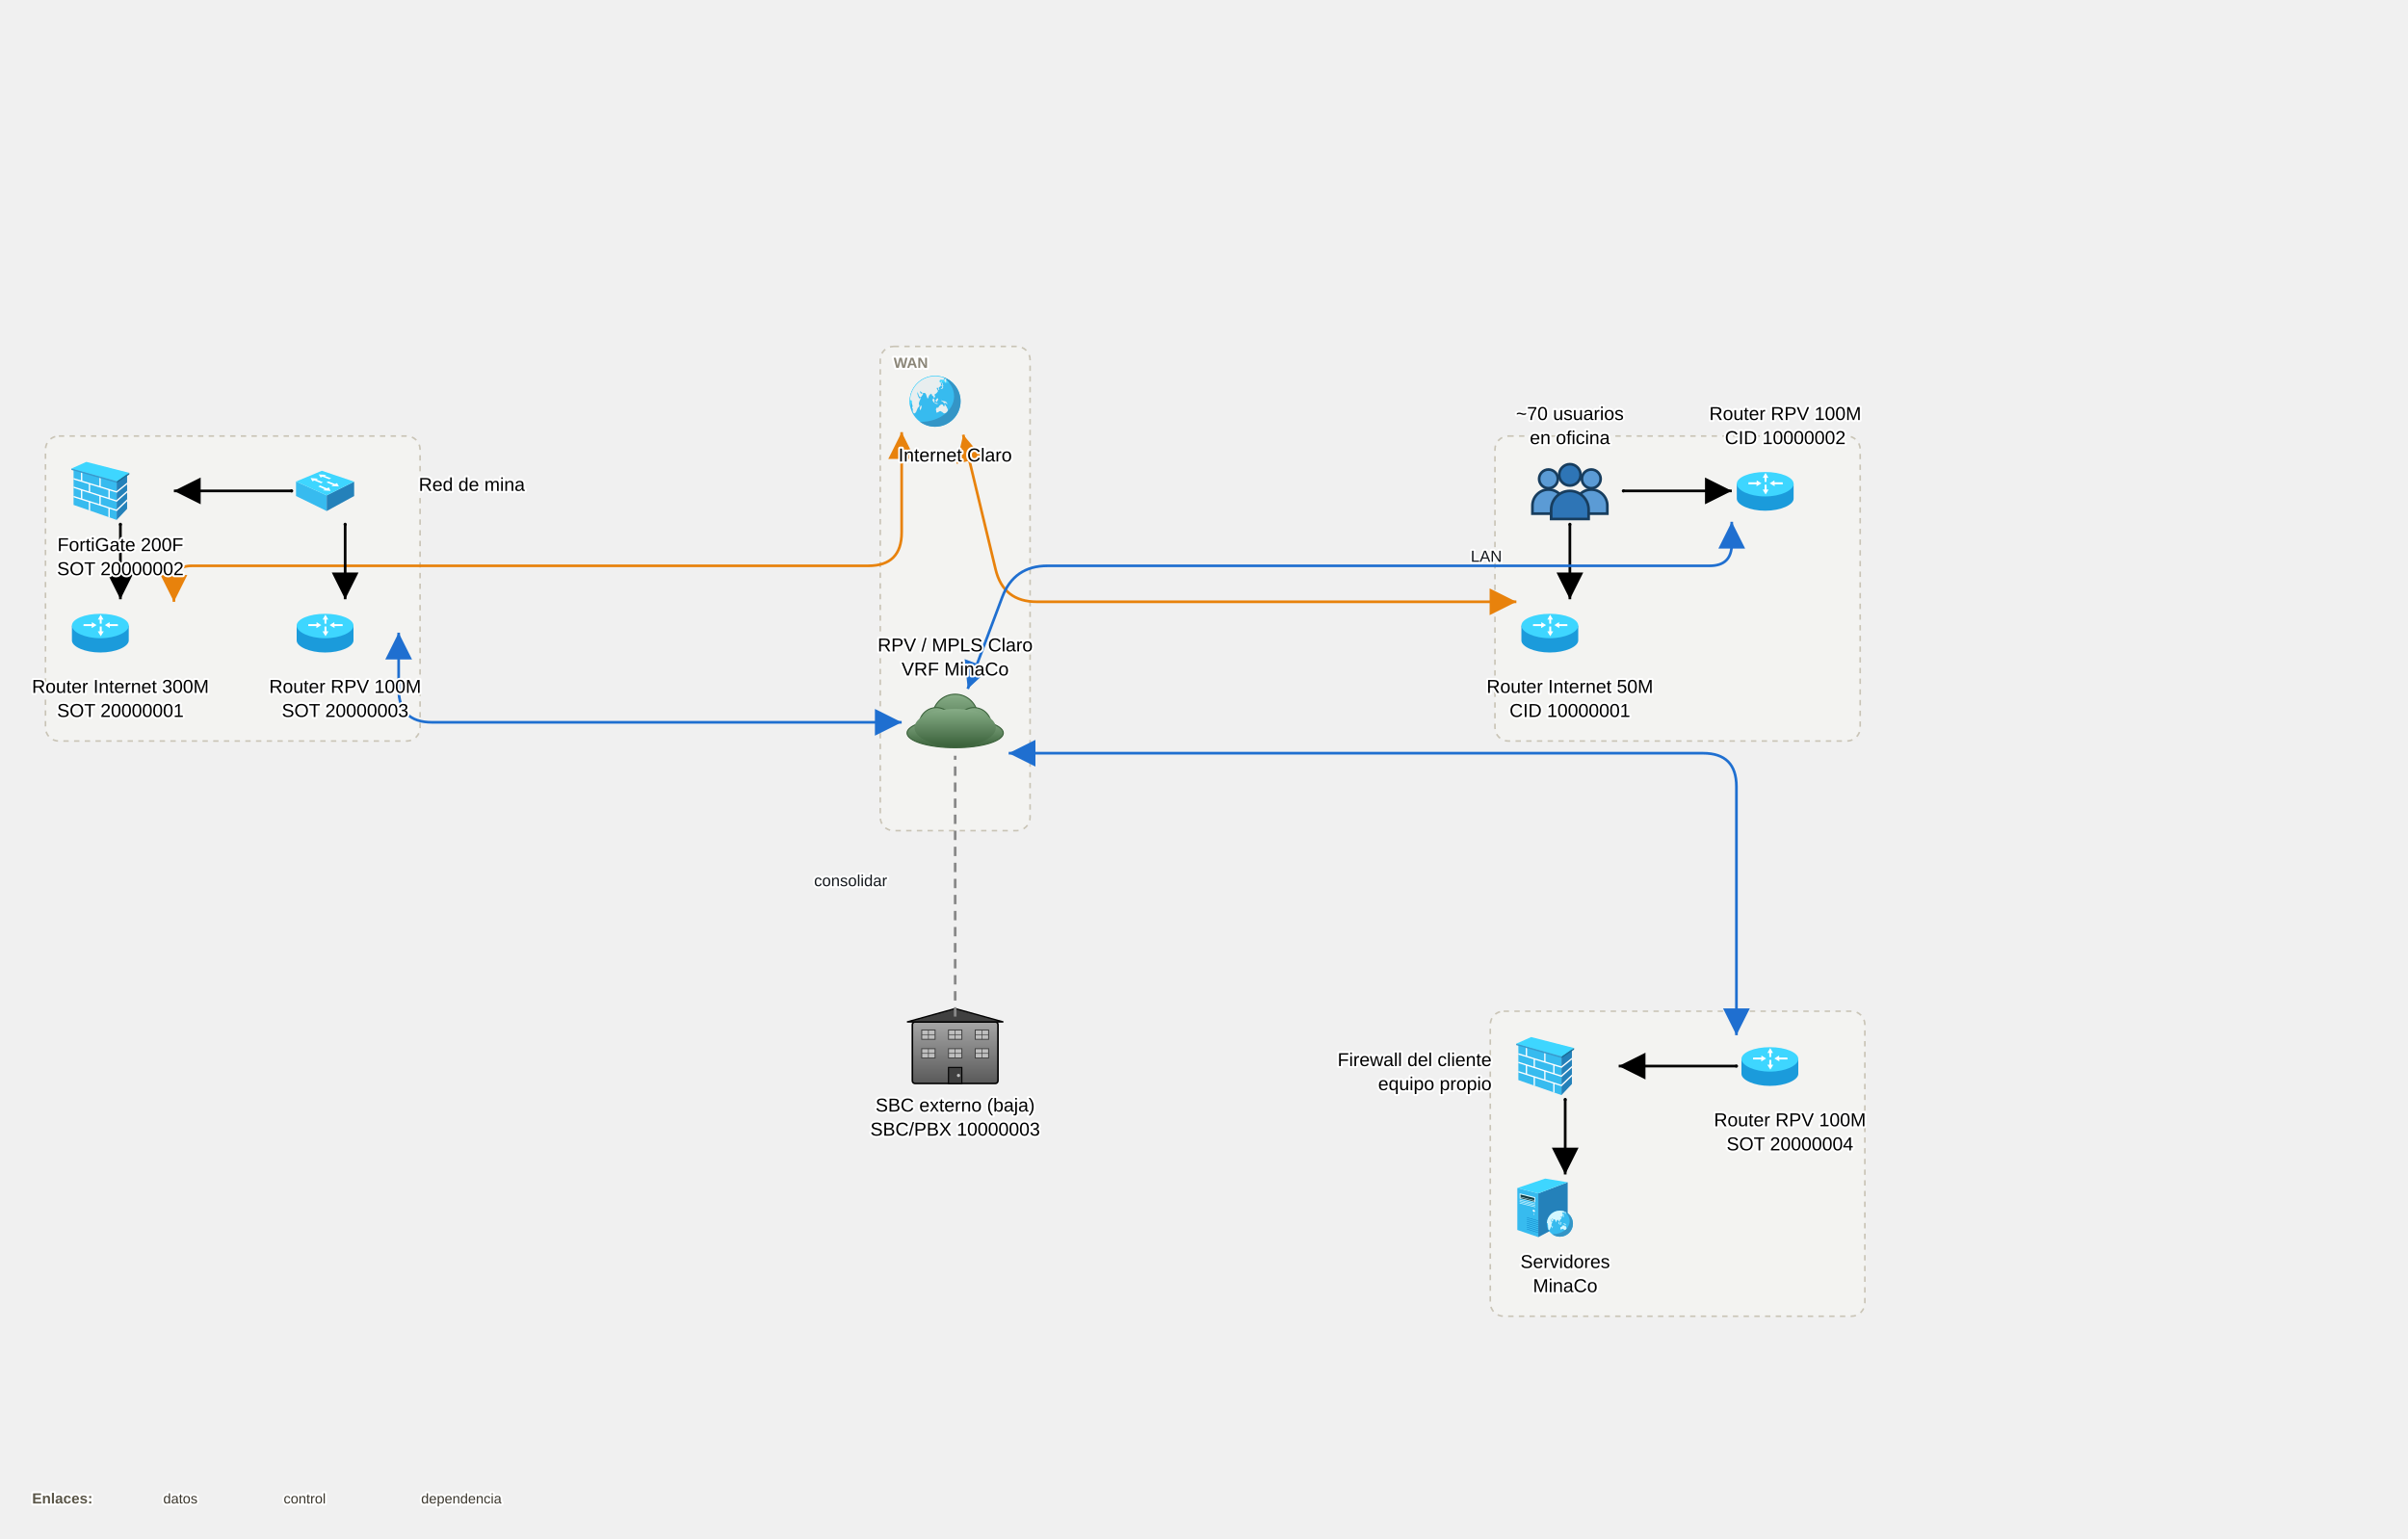
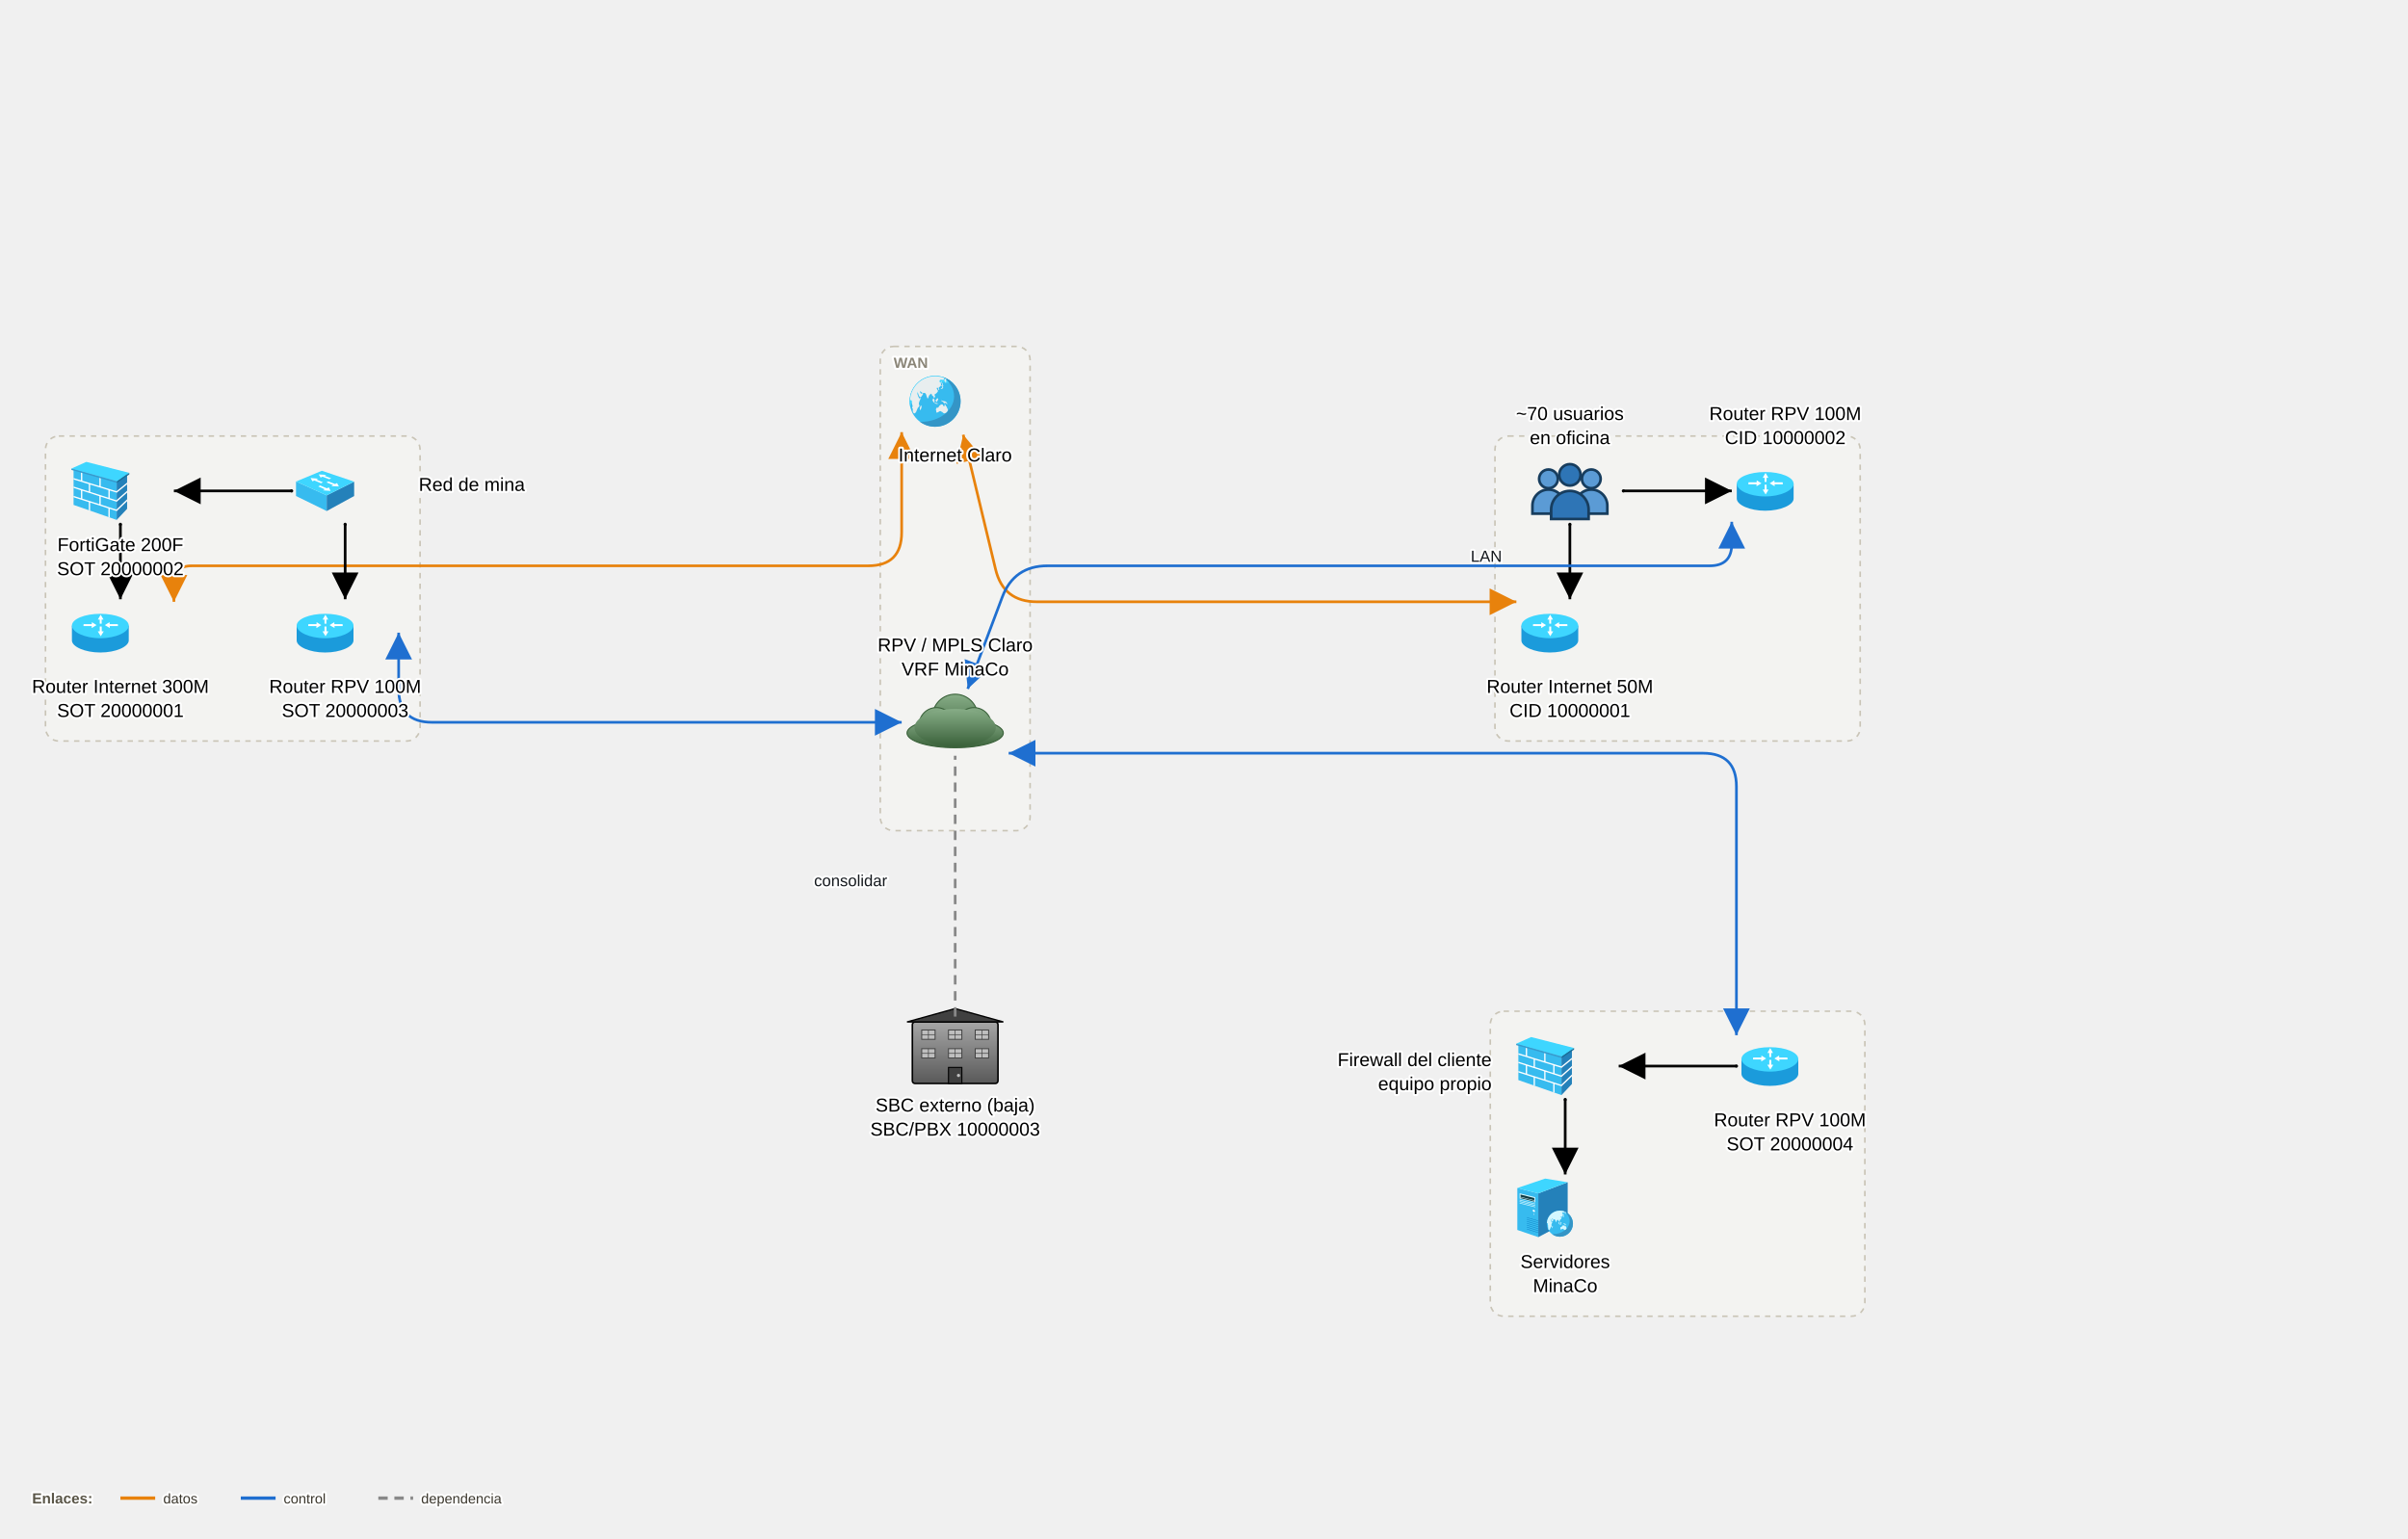
<svg xmlns="http://www.w3.org/2000/svg" baseProfile="full" height="1150" version="1.1" viewBox="0,0,1800,1150" width="1800">
  <defs>
    <filter height="140%" id="text-glow" width="140%" x="-20%" y="-20%">
      <feMerge>
        <feMergeNode in="SourceGraphic" />
      </feMerge>
    </filter>
    <marker id="arrow-end" markerHeight="10" markerWidth="10" orient="auto" refX="10" refY="5">
      <path d="M 0 0 L 10 5 L 0 10 z" fill="black" />
    </marker>
    <marker id="arrow-start" markerHeight="10" markerWidth="10" orient="auto" refX="0" refY="5">
      <path d="M 10 0 L 0 5 L 10 10 z" fill="black" />
    </marker>
    <marker id="circle-start" markerHeight="2.4" markerUnits="userSpaceOnUse" markerWidth="2.4" orient="auto" refX="1.2" refY="1.2">
      <circle cx="1.2" cy="1.2" fill="black" r="1.2" />
    </marker>
    <marker id="circle-end" markerHeight="2.4" markerUnits="userSpaceOnUse" markerWidth="2.4" orient="auto" refX="1.2" refY="1.2">
      <circle cx="1.2" cy="1.2" fill="black" r="1.2" />
    </marker>
    <marker id="arrow-end-c2" markerHeight="10" markerWidth="10" orient="auto" refX="10" refY="5">
      <path d="M 0 0 L 10 5 L 0 10 z" fill="#e8820c" />
    </marker>
    <marker id="arrow-start-c2" markerHeight="10" markerWidth="10" orient="auto" refX="0" refY="5">
      <path d="M 10 0 L 0 5 L 10 10 z" fill="#e8820c" />
    </marker>
    <marker id="circle-start-c2" markerHeight="2.4" markerUnits="userSpaceOnUse" markerWidth="2.4" orient="auto" refX="1.2" refY="1.2">
      <circle cx="1.2" cy="1.2" fill="#e8820c" r="1.2" />
    </marker>
    <marker id="circle-end-c2" markerHeight="2.4" markerUnits="userSpaceOnUse" markerWidth="2.4" orient="auto" refX="1.2" refY="1.2">
      <circle cx="1.2" cy="1.2" fill="#e8820c" r="1.2" />
    </marker>
    <marker id="arrow-end-c3" markerHeight="10" markerWidth="10" orient="auto" refX="10" refY="5">
      <path d="M 0 0 L 10 5 L 0 10 z" fill="#1f6fd0" />
    </marker>
    <marker id="arrow-start-c3" markerHeight="10" markerWidth="10" orient="auto" refX="0" refY="5">
      <path d="M 10 0 L 0 5 L 10 10 z" fill="#1f6fd0" />
    </marker>
    <marker id="circle-start-c3" markerHeight="2.4" markerUnits="userSpaceOnUse" markerWidth="2.4" orient="auto" refX="1.2" refY="1.2">
      <circle cx="1.2" cy="1.2" fill="#1f6fd0" r="1.2" />
    </marker>
    <marker id="circle-end-c3" markerHeight="2.4" markerUnits="userSpaceOnUse" markerWidth="2.4" orient="auto" refX="1.2" refY="1.2">
      <circle cx="1.2" cy="1.2" fill="#1f6fd0" r="1.2" />
    </marker>
    <marker id="arrow-end-c4" markerHeight="10" markerWidth="10" orient="auto" refX="10" refY="5">
      <path d="M 0 0 L 10 5 L 0 10 z" fill="#1f6fd0" />
    </marker>
    <marker id="arrow-start-c4" markerHeight="10" markerWidth="10" orient="auto" refX="0" refY="5">
      <path d="M 10 0 L 0 5 L 10 10 z" fill="#1f6fd0" />
    </marker>
    <marker id="circle-start-c4" markerHeight="2.4" markerUnits="userSpaceOnUse" markerWidth="2.4" orient="auto" refX="1.2" refY="1.2">
      <circle cx="1.2" cy="1.2" fill="#1f6fd0" r="1.2" />
    </marker>
    <marker id="circle-end-c4" markerHeight="2.4" markerUnits="userSpaceOnUse" markerWidth="2.4" orient="auto" refX="1.2" refY="1.2">
      <circle cx="1.2" cy="1.2" fill="#1f6fd0" r="1.2" />
    </marker>
    <marker id="arrow-end-c5" markerHeight="10" markerWidth="10" orient="auto" refX="10" refY="5">
      <path d="M 0 0 L 10 5 L 0 10 z" fill="#e8820c" />
    </marker>
    <marker id="arrow-start-c5" markerHeight="10" markerWidth="10" orient="auto" refX="0" refY="5">
      <path d="M 10 0 L 0 5 L 10 10 z" fill="#e8820c" />
    </marker>
    <marker id="circle-start-c5" markerHeight="2.4" markerUnits="userSpaceOnUse" markerWidth="2.4" orient="auto" refX="1.2" refY="1.2">
      <circle cx="1.2" cy="1.2" fill="#e8820c" r="1.2" />
    </marker>
    <marker id="circle-end-c5" markerHeight="2.4" markerUnits="userSpaceOnUse" markerWidth="2.4" orient="auto" refX="1.2" refY="1.2">
      <circle cx="1.2" cy="1.2" fill="#e8820c" r="1.2" />
    </marker>
    <marker id="arrow-end-c9" markerHeight="10" markerWidth="10" orient="auto" refX="10" refY="5">
      <path d="M 0 0 L 10 5 L 0 10 z" fill="#1f6fd0" />
    </marker>
    <marker id="arrow-start-c9" markerHeight="10" markerWidth="10" orient="auto" refX="0" refY="5">
      <path d="M 10 0 L 0 5 L 10 10 z" fill="#1f6fd0" />
    </marker>
    <marker id="circle-start-c9" markerHeight="2.4" markerUnits="userSpaceOnUse" markerWidth="2.4" orient="auto" refX="1.2" refY="1.2">
      <circle cx="1.2" cy="1.2" fill="#1f6fd0" r="1.2" />
    </marker>
    <marker id="circle-end-c9" markerHeight="2.4" markerUnits="userSpaceOnUse" markerWidth="2.4" orient="auto" refX="1.2" refY="1.2">
      <circle cx="1.2" cy="1.2" fill="#1f6fd0" r="1.2" />
    </marker>
    <marker id="arrow-end-c12" markerHeight="10" markerWidth="10" orient="auto" refX="10" refY="5">
      <path d="M 0 0 L 10 5 L 0 10 z" fill="#888888" />
    </marker>
    <marker id="arrow-start-c12" markerHeight="10" markerWidth="10" orient="auto" refX="0" refY="5">
      <path d="M 10 0 L 0 5 L 10 10 z" fill="#888888" />
    </marker>
    <marker id="circle-start-c12" markerHeight="2.4" markerUnits="userSpaceOnUse" markerWidth="2.4" orient="auto" refX="1.2" refY="1.2">
      <circle cx="1.2" cy="1.2" fill="#888888" r="1.2" />
    </marker>
    <marker id="circle-end-c12" markerHeight="2.4" markerUnits="userSpaceOnUse" markerWidth="2.4" orient="auto" refX="1.2" refY="1.2">
      <circle cx="1.2" cy="1.2" fill="#888888" r="1.2" />
    </marker>
    <linearGradient id="gradient-rpv_mpls" x1="0%" x2="0%" y1="0%" y2="100%">
      <stop offset="0%" stop-color="#87ad87" />
      <stop offset="100%" stop-color="#3a613a" />
    </linearGradient>
    <linearGradient id="gradient-spm" x1="0%" x2="0%" y1="0%" y2="100%">
      <stop offset="0%" stop-color="#a6a6a6" />
      <stop offset="100%" stop-color="#595959" />
    </linearGradient>
  </defs>
  <rect fill="#f7f6f2" fill-opacity="0.5" height="228.0" rx="10" ry="10" stroke="#c9c4b6" stroke-dasharray="4,4" stroke-width="1.2" width="280.0" x="34.0" y="326.0" />
  <rect fill="#f7f6f2" fill-opacity="0.5" height="228.0" rx="10" ry="10" stroke="#c9c4b6" stroke-dasharray="4,4" stroke-width="1.2" width="273.0" x="1117.5" y="326.0" />
  <rect fill="#f7f6f2" fill-opacity="0.5" height="228.0" rx="10" ry="10" stroke="#c9c4b6" stroke-dasharray="4,4" stroke-width="1.2" width="280.0" x="1114.0" y="756.0" />
  <rect fill="#f7f6f2" fill-opacity="0.5" height="362.0" rx="10" ry="10" stroke="#c9c4b6" stroke-dasharray="4,4" stroke-width="1.2" width="112.0" x="658.0" y="259.0" />
  <text fill="#ffffff" font-family="Arial, sans-serif" font-size="11px" font-weight="700" x="668.0" y="275.0" class="ag-text-halo" stroke="#ffffff" stroke-width="3" stroke-linejoin="round" stroke-linecap="round">WAN</text>
  <text fill="#8a8577" font-family="Arial, sans-serif" font-size="11px" font-weight="700" x="668.0" y="275.0">WAN</text>
  <g id="usuarios" transform="translate(1133.5,342.0) scale(1.0)">
    <circle cx="24" cy="16" r="7" fill="#5B9BD5" stroke="#173d5e" stroke-width="2" />
    <path d="M12 42 v-6 a12 12 0 0 1 24 0 v6 Z" fill="#5B9BD5" stroke="#173d5e" stroke-width="2" />
    <circle cx="56" cy="16" r="7" fill="#5B9BD5" stroke="#173d5e" stroke-width="2" />
    <path d="M44 42 v-6 a12 12 0 0 1 24 0 v6 Z" fill="#5B9BD5" stroke="#173d5e" stroke-width="2" />
    <circle cx="40" cy="13" r="8" fill="#2E75B6" stroke="#173d5e" stroke-width="2" />
    <path d="M26 46 v-7 a14 14 0 0 1 28 0 v7 Z" fill="#2E75B6" stroke="#173d5e" stroke-width="2" />
  </g>
  <g id="rtr_inet" transform="translate(1133.5,448.0) scale(0.04882812)">
    <path d="M77 403.4v228.5c1.5 93.7 195.7 183.5 435 183.5s433.4-89.8 435-183.5V403.4H77z" fill="#1B9BDB" />
    <path d="M947 402.7c0 99.4-194.8 194-435 194s-435-94.6-435-194 194.8-180 435-180 435 80.5 435 180z" fill="#3ED6FF" />
    <path d="M474.1 311.4H503l0.1 63.2h29.5l-0.7-63.2h28.9l-43.7-75.1zM533 417.2h-29.9l0.1 73.9h-30.6l46.2 75.2 45.5-75.2h-30.6zM654.5 380.9l-1.4-30-72.1 45 76.4 45.1-1.4-30h126.2l-2.6-30.1zM381.1 380.9h-125l-2.3 30.1H380l-1.1 30 75.9-45.1-72.5-45z" fill="#FFFFFF" />
  </g>
  <g id="rtr_rpv" transform="translate(1294.5,342.0) scale(0.04882812)">
    <path d="M77 403.4v228.5c1.5 93.7 195.7 183.5 435 183.5s433.4-89.8 435-183.5V403.4H77z" fill="#1B9BDB" />
    <path d="M947 402.7c0 99.4-194.8 194-435 194s-435-94.6-435-194 194.8-180 435-180 435 80.5 435 180z" fill="#3ED6FF" />
    <path d="M474.1 311.4H503l0.1 63.2h29.5l-0.7-63.2h28.9l-43.7-75.1zM533 417.2h-29.9l0.1 73.9h-30.6l46.2 75.2 45.5-75.2h-30.6zM654.5 380.9l-1.4-30-72.1 45 76.4 45.1-1.4-30h126.2l-2.6-30.1zM381.1 380.9h-125l-2.3 30.1H380l-1.1 30 75.9-45.1-72.5-45z" fill="#FFFFFF" />
  </g>
  <g id="internet" transform="translate(674.0,275.0) scale(0.04882812)">
    <path d="M512 512m-390 0a390 390 0 1 0 780 0 390 390 0 1 0-780 0Z" fill="#37BBEF" />
    <path d="M645.3 225.6c53.2 0 104.5 7.6 153.1 21.8C727.2 170.3 625.2 122 512 122c-215.4 0-390 174.6-390 390 0 27 2.7 53.3 8 78.8 74.6-212.7 277.1-365.2 515.3-365.2z" fill="#3ED6FF" />
    <path d="M632.4 141c104.4 71.7 170.2 176.7 170.2 293.6 0 216.2-225.1 391.5-502.8 391.5-6.5 0-13.1-0.1-19.5-0.3C345.1 873.7 425.2 902 512 902c215.4 0 390-174.6 390-390 0-173.4-113.1-320.3-269.6-371z" fill="#3495C6" />
    <path d="M638.5 523.6s-14.4-8.6-23.9-11.5c-9.6-2.9-4.8-17.2-4.8-17.2s5.7 8.6 22 11.5 43.1 6.7 50.7 16.3c7.7 9.6 8.6 15.3 12.4 19.1 3.8 3.8 6.7 13.4 6.7 13.4s-15.8-2.5-19.1-9.6c-3.3-7.1-6.7-18.2-9.6-15.3-2.9 2.9-1 13.4-11.5 13.4s-13.4-9.6-21-11.5-1.9-8.6-1.9-8.6z m-43-199l26.8-4.8 13.4-14.4-3.8-13.4 5.7-21-7.7-11.5s0-22-8.6-25.8-5.7-27.7-5.7-27.7l1-4.8-9.6 8.6 5.7 24.9 8.6 24.9 1 43.1-20.1 12.3-15.3 20.1 8.6-10.5z m20.1-48.8l-5.7-7.7-6.7 1-1.9 12.4 6.7 1 7.6-6.7z m75.5 330s-1-17.2-8.6-17.2-10.5-19.1-10.5-19.1l-15.3-16.3s0 23.9 1 27.7c1 3.8-10.5 9.6-13.4 7.7-2.9-1.9-13.4-18.2-13.4-18.2s4.3-9.1-1.9-8.6c-0.6 0-1 0.1-1.2 0.2-1.5-0.2-4.1-0.6-8.3-1.1l-19.8-2.4-2.2 8.1s-11.5 9.6-18.2 12.4c-6.7 2.9-14.4 30.6-23 30.6s-21 1-21 1-15.3 25.8-10.5 35.4c4.8 9.6 6.7 19.1 5.7 30.6s1 9.6 17.2 6.7c16.3-2.9 29.7-24.9 47.8-21 18.2 3.8 23.9 22 23.9 22l15.3-13.4s-1.9 9.6-4.8 10.5 2.9 1.9 6.7 8.6c3.8 6.7 24.8 16.2 51.7-9.6 26.9-25.7 17.2-47.8 17.2-47.8l-14.4-26.8z m-420-22.9c1.9-18.2-8.6-13.4-7.7-39.2 1-25.8 36.4-86.1 33.5-86.1-2.9 0-19.1 12.4-24.9 11.5-5.7-1-30.6-57.4-30.6-66 0-8.6-6.7-41.1-6.7-41.1s7.7 22 13.4 23 7.7 24.9 12.4 36.4 20.1 30.6 29.7 29.7c9.6-1 39.2-54.5 39.2-54.5l-16.3-9.6-17.1 10.3s-4.8-11.5-10.5-18.2c-5.7-6.7-4.8-23-1-23s8.1 11.1 27.7 23.9c19.6 12.8 37.3 0 41.1 2.9 3.8 2.9 19.1 15.3 20.1 23 1 7.7 20.1 60.3 23 64.1 2.9 3.8 14.4-13.4 19.1-35.4 4.8-22 27.7-32.5 35.4-38.3 7.7-5.7 6.7 6.7 11.5 18.2s17.2 18.2 23 23c5.7 4.8 1 20.1 10.5 20.1 9.6 0 17.2-16.3 17.2-16.3l-6.7-18.2c-6.7-18.2 2.9-20.1 11.5-23.9 8.6-3.8 23.9-18.2 34.4-34.4 10.5-16.3-8.6-31.6-14.4-45.9-5.7-14.4 6.7-13.4 13.4-14.4s13.4 37.3 13.4 37.3l12.4-6.7s-2.9-12.4-8.6-23.9 7.7-11.5 23.9-28.7c16.3-17.2 7-25.4 7.7-46.9S580 216.5 580 216.5s-4.8 7.7 1-19.1c5.7-26.8 45-11.5 54.5-12.4 7.5-0.8 16.9-19.3 20.5-27.2-44.7-18.3-93.7-28.4-145-28.4-204.4 0-371.4 160.2-382.1 362 4.7 2.5 10.8 5.2 17.7 6.5 15.3 2.9 8.6 26.8 9.6 39.2 1 12.4 3.8 25.8 9.6 38.3 5.7 12.4-1.9 20.1-4.8 28.7-2.9 8.6 3.8 22 9.6 22s-10.5 29.7 7.7 60.3 45-2.9 57.4-46.9c12.5-44.2 33.5-38.4 35.4-56.6zM518 499.6l7.7 15.3 16.3 7.7s5.7-23 15.3-34.4c9.6-11.5-5.7-22-12.4-23.9L518 499.6z m159.2-262.2c0.6 1.9 1.5 2.9 1.5 2.9s-0.6-1.1-1.5-2.9zM562.3 547.1c-5-1.5-13.1-3.8-25.2-7.2-30.6-8.6-23-5.7-33.5-12.4s-1-9.6 1-18.2c1.9-8.6-9.6-36.4-9.6-36.4l-11.5-9.6-2.9 17.2-12.4 3.8 15.3 36.4s25.8 22 42.1 29.7c9.7 4.5 25.5 0.6 36.7-3.3zM285.5 649.9s15.3-27.7 18.2-41.1c2.9-13.4-1.9-34.4-1.9-34.4s-20.1 15.3-16.3 17.2c3.8 1.9-5.7 10.5-7.7 25.8-1.9 15.2 7.7 32.5 7.7 32.5zM670.6 164c-8.4 10.3-19.7 25.1-19.7 30.5 0 8.6 13.4 8.6 14.4 15.3 0.7 5.2 8.6 21.1 11.9 27.7-0.8-2.5-1.2-6.5 1.5-11.4 4.8-8.6 5.7-28.7 1-37.3-2.3-4.1 0.6-11.5 4.2-18.3-4.4-2.3-8.8-4.5-13.3-6.5z m-99.5 379.7c2.7-1.1 4.3-1.9 4.3-1.9s-2.2 0.8-4.3 1.9z m-3.4 4.7c-2.8-1.1 0.3-3.2 3.4-4.8-2.3 1-5.3 2.2-8.8 3.4 7.7 2.4 8.3 2.6 5.4 1.4z" fill="#E8EEEF" />
  </g>
  <g id="rpv_mpls">
    <ellipse cx="714.0" cy="548.0" fill="url(#gradient-rpv_mpls)" rx="36.0" ry="11.0" stroke="#3a613a" stroke-width="0.8" />
    <circle cx="714.0" cy="536.0" fill="url(#gradient-rpv_mpls)" r="17.0" stroke="#3a613a" stroke-width="0.8" />
    <circle cx="700.0" cy="542.0" fill="url(#gradient-rpv_mpls)" r="13.0" stroke="#3a613a" stroke-width="0.8" />
    <circle cx="728.0" cy="542.0" fill="url(#gradient-rpv_mpls)" r="13.0" stroke="#3a613a" stroke-width="0.8" />
    <ellipse cx="714.0" cy="544.0" fill="url(#gradient-rpv_mpls)" rx="30.4" ry="14" stroke="none" />
  </g>
  <g id="camp_rtr_inet" transform="translate(50.0,448.0) scale(0.04882812)">
    <path d="M77 403.4v228.5c1.5 93.7 195.7 183.5 435 183.5s433.4-89.8 435-183.5V403.4H77z" fill="#1B9BDB" />
    <path d="M947 402.7c0 99.4-194.8 194-435 194s-435-94.6-435-194 194.8-180 435-180 435 80.5 435 180z" fill="#3ED6FF" />
    <path d="M474.1 311.4H503l0.1 63.2h29.5l-0.7-63.2h28.9l-43.7-75.1zM533 417.2h-29.9l0.1 73.9h-30.6l46.2 75.2 45.5-75.2h-30.6zM654.5 380.9l-1.4-30-72.1 45 76.4 45.1-1.4-30h126.2l-2.6-30.1zM381.1 380.9h-125l-2.3 30.1H380l-1.1 30 75.9-45.1-72.5-45z" fill="#FFFFFF" />
  </g>
  <g id="camp_fg" transform="translate(50.0,342.0) scale(0.04882812)">
    <path d="M762.1 956.3l-660-230v-552l660 192z" fill="#37BBEF" />
    <path d="M762.1 956.3l160-170v-550l-160 130z" fill="#2481BA" />
    <path d="M102.1 174.3l660 192 160-130L297.7 79.7z" fill="#3ED6FF" />
    <path d="M922.1 410.9v-25.7l-160 129.7v2.7l-244.3-74.8V309.1h-20v127.6l-262-80.2V222.2h-20v128.1l-113.7-34.8v20.9L335.8 408v112l-233.7-74.9v21l113.7 36.4v121.9L102.1 588v21l233.7 74.9v123.9l20 7V690.3l280 89.7v132.3l20 7V786.4l106.3 34.1v2.3l160-153.8v-28.6l-160 153.8v5.3l-244.3-78.3V599.3l244.3 78.3v1.4l160-141.8v-27.1l-160 141.8v4.8l-106.3-34.1V505.9l106.3 32.5v2.1l160-129.6zM497.8 714.8l-262-84V509l262 84v121.8z m138-98.6l-280-89.7V414.1l280 85.7v116.4z" fill="#FFFFFF" />
    <path d="M70.1 169.3l695.6 195.6 189.6-129.2-657.6-168z" fill="#3ED6FF" />
    <path d="M68.7 190.7v-21.4l697 195.6v24.8z" fill="#369BCE" />
    <path d="M955.3 235.7v23.8L765.7 389.7v-24.8z" fill="#1A6D96" />
  </g>
  <g id="camp_rtr_rpv" transform="translate(218.0,448.0) scale(0.04882812)">
    <path d="M77 403.4v228.5c1.5 93.7 195.7 183.5 435 183.5s433.4-89.8 435-183.5V403.4H77z" fill="#1B9BDB" />
    <path d="M947 402.7c0 99.4-194.8 194-435 194s-435-94.6-435-194 194.8-180 435-180 435 80.5 435 180z" fill="#3ED6FF" />
    <path d="M474.1 311.4H503l0.1 63.2h29.5l-0.7-63.2h28.9l-43.7-75.1zM533 417.2h-29.9l0.1 73.9h-30.6l46.2 75.2 45.5-75.2h-30.6zM654.5 380.9l-1.4-30-72.1 45 76.4 45.1-1.4-30h126.2l-2.6-30.1zM381.1 380.9h-125l-2.3 30.1H380l-1.1 30 75.9-45.1-72.5-45z" fill="#FFFFFF" />
  </g>
  <g id="camp_red" transform="translate(218.0,342.0) scale(0.04882812)">
    <path d="M537 820.3l-470-230v-222l470 212z" fill="#37BBEF" />
    <path d="M537 820.3l420-230v-220l-420 210z" fill="#2481BA" />
    <path d="M67 368.3l470 212 420-210-494.4-166.6z" fill="#3ED6FF" />
    <path d="M532 266.7l-117.1-7.1 28.7 48 29.5-13.6 102.7 39.2 29.6-14.4-102.9-38.4zM406.8 324.6L290.2 315l28.3 50.4 29.4-13.6L450 394.5l29.6-14.4-102.2-41.9zM605.8 438.1l117.4 5.8-28-52.2-29.8 15.5-102.5-40.5-29.6 14.7 102.3 41.2zM538.8 472.9L437 429l-29.7 14.7 101.8 44.6-29.8 15.5 116.9 8.2-27.6-54.6z" fill="#FFFFFF" />
  </g>
  <g id="cir_rtr" transform="translate(1298.0,772.0) scale(0.04882812)">
    <path d="M77 403.4v228.5c1.5 93.7 195.7 183.5 435 183.5s433.4-89.8 435-183.5V403.4H77z" fill="#1B9BDB" />
    <path d="M947 402.7c0 99.4-194.8 194-435 194s-435-94.6-435-194 194.8-180 435-180 435 80.5 435 180z" fill="#3ED6FF" />
    <path d="M474.1 311.4H503l0.1 63.2h29.5l-0.7-63.2h28.9l-43.7-75.1zM533 417.2h-29.9l0.1 73.9h-30.6l46.2 75.2 45.5-75.2h-30.6zM654.5 380.9l-1.4-30-72.1 45 76.4 45.1-1.4-30h126.2l-2.6-30.1zM381.1 380.9h-125l-2.3 30.1H380l-1.1 30 75.9-45.1-72.5-45z" fill="#FFFFFF" />
  </g>
  <g id="cir_fw" transform="translate(1130.0,772.0) scale(0.04882812)">
    <path d="M762.1 956.3l-660-230v-552l660 192z" fill="#37BBEF" />
    <path d="M762.1 956.3l160-170v-550l-160 130z" fill="#2481BA" />
    <path d="M102.1 174.3l660 192 160-130L297.7 79.7z" fill="#3ED6FF" />
    <path d="M922.1 410.9v-25.7l-160 129.7v2.7l-244.3-74.8V309.1h-20v127.6l-262-80.2V222.2h-20v128.1l-113.7-34.8v20.9L335.8 408v112l-233.7-74.9v21l113.7 36.4v121.9L102.1 588v21l233.7 74.9v123.9l20 7V690.3l280 89.7v132.3l20 7V786.4l106.3 34.1v2.3l160-153.8v-28.6l-160 153.8v5.3l-244.3-78.3V599.3l244.3 78.3v1.4l160-141.8v-27.1l-160 141.8v4.8l-106.3-34.1V505.9l106.3 32.5v2.1l160-129.6zM497.8 714.8l-262-84V509l262 84v121.8z m138-98.6l-280-89.7V414.1l280 85.7v116.4z" fill="#FFFFFF" />
    <path d="M70.1 169.3l695.6 195.6 189.6-129.2-657.6-168z" fill="#3ED6FF" />
    <path d="M68.7 190.7v-21.4l697 195.6v24.8z" fill="#369BCE" />
    <path d="M955.3 235.7v23.8L765.7 389.7v-24.8z" fill="#1A6D96" />
  </g>
  <g id="cir_srv" transform="translate(1130.0,878.0) scale(0.04882812)">
    <path d="M407.3 960.3l-321-110v-642l321 82z" fill="#37BBEF" />
    <path d="M407.3 960.3l450-240v-600l-450 170z" fill="#2481BA" />
    <path d="M86.3 208.3l321 82 450-170-344.4-56.6z" fill="#3ED6FF" />
    <path d="M360.1 348.9v80l-239-60v-80l239 60z m-239 48.3l239 60v-10l-239-60v10z m0 23l239 60v-10l-239-60v10z m0 23l239 60v-10l-239-60v10z" fill="#D4F7FF" />
    <path d="M135.5 308.4v34l210.2 53v-34zM135.5 363.4l210.2 53v-13.3l-210.2-53z" fill="#113B42" />
    <path d="M407.3 894.1v-5.2l-174.4-55.3-1.3 4.8zM231.6 809.3L407.3 864v-5.3l-174.4-54.3zM231.6 780.1l175.7 53.7v-5.2l-174.4-53.4zM407.3 707.9l-174.4-49.3-1.3 4.8 175.7 49.7zM231.6 692.6l175.7 50.7v-5.2l-174.4-50.4zM231.6 750.9l175.7 52.7v-5.2l-174.4-52.3zM231.6 721.8l175.7 51.7v-5.3l-174.4-51.3z" fill="#0071BC" />
    <path d="M339.3 540.8c-9.4-3.4-17 1.6-17 11.2s7.6 20.1 17 23.2 17-1.9 17-11.2-7.6-19.8-17-23.2zM339.3 603.6c-3.9-1.2-7 1-7 4.9s3.1 8.1 7 9.3 7-1 7-4.9c0-3.9-3.2-8-7-9.3z" fill="#FFFFFF" />
    <path d="M737.7 753.9m-200 0a200 200 0 1 0 400 0 200 200 0 1 0-400 0Z" fill="#37BBEF" />
    <path d="M799.5 563.7c53.5 36.8 87.3 90.6 87.3 150.6 0 110.9-115.4 200.8-257.8 200.8-3.4 0-6.7-0.1-10-0.2 33.2 24.6 74.3 39.1 118.8 39.1 110.5 0 200-89.5 200-200-0.1-89-58.1-164.3-138.3-190.3z" fill="#3495C6" />
    <path d="M804.3 760s-7.5-4.5-12.5-6-2.5-9-2.5-9 3 4.5 11.5 6 22.5 3.5 26.5 8.5 4.5 8 6.5 10 3.5 7 3.5 7-8.3-1.3-10-5c-1.7-3.7-3.5-9.5-5-8s-0.5 7-6 7-7-5-11-6-1-4.5-1-4.5z m-22.5-104l14-2.5 7-7.5-2-7 3-11-4-6s0-11.5-4.5-13.5-3-14.5-3-14.5l0.5-2.5-5 4.5 3 13 4.5 13 0.5 22.5-10.5 6.5-8 10.5 4.5-5.5z m10.5-25.5l-3-4-3.5 0.5-1 6.5 3.5 0.5 4-3.5zM831.8 803s-0.5-9-4.5-9-5.5-10-5.5-10l-8-8.5s0 12.5 0.5 14.5-5.5 5-7 4-7-9.5-7-9.5 2.2-4.8-1-4.5c-0.3 0-0.5 0.1-0.7 0.1-0.8-0.1-2.1-0.3-4.3-0.6l-10.4-1.3-1.1 4.3s-6 5-9.5 6.5-7.5 16-12 16-11 0.5-11 0.5-8 13.5-5.5 18.5 3.5 10 3 16 0.5 5 9 3.5 15.5-13 25-11 12.5 11.5 12.5 11.5l8-7s-1 5-2.5 5.5 1.5 1 3.5 4.5 12.9 8.4 27-5 9-25 9-25l-7.5-14z m-219.5-12c1-9.5-4.5-7-4-20.5s19-45 17.5-45-10 6.5-13 6-16-30-16-34.5-3.5-21.5-3.5-21.5 4 11.5 7 12 4 13 6.5 19 10.5 16 15.5 15.5 20.5-28.5 20.5-28.5l-8.5-5-9 5.5s-2.5-6-5.5-9.5-2.5-12-0.5-12 4.3 5.8 14.5 12.5 19.5 0 21.5 1.5 10 8 10.5 12 10.5 31.5 12 33.5 7.5-7 10-18.5 14.5-17 18.5-20 3.5 3.5 6 9.5 9 9.5 12 12 0.5 10.5 5.5 10.5 9-8.5 9-8.5l-3.5-9.5c-3.5-9.5 1.5-10.5 6-12.5s12.5-9.5 18-18-4.5-16.5-7.5-24 3.5-7 7-7.5 7 19.5 7 19.5l6.5-3.5s-1.5-6.5-4.5-12.5 4-6 12.5-15 3.6-13.3 4-24.5-10.5-10-10.5-10-2.5 4 0.5-10 23.5-6 28.5-6.5c3.9-0.4 8.8-10.1 10.7-14.2-23.4-9.6-48.9-14.9-75.8-14.9-106.8 0-194.1 83.7-199.7 189.2 2.4 1.3 5.6 2.7 9.3 3.4 8 1.5 4.5 14 5 20.5s2 13.5 5 20-1 10.5-2.5 15 2 11.5 5 11.5-5.5 15.5 4 31.5 23.5-1.5 30-24.5 17.5-20 18.5-29.5z m129-43.5l4 8 8.5 4s3-12 8-18-3-11.5-6.5-12.5l-14 18.5z m83.2-137c0.3 1 0.8 1.5 0.8 1.5s-0.3-0.6-0.8-1.5z m-60.1 161.8c-2.6-0.8-6.8-2-13.2-3.8-16-4.5-12-3-17.5-6.5s-0.5-5 0.5-9.5-5-19-5-19l-6-5-1.5 9-6.5 2 8 19s13.5 11.5 22 15.5c5.1 2.4 13.4 0.3 19.2-1.7zM619.8 826s8-14.5 9.5-21.5-1-18-1-18-10.5 8-8.5 9-3 5.5-4 13.5 4 17 4 17z m201.3-253.9c-4.4 5.4-10.3 13.1-10.3 15.9 0 4.5 7 4.5 7.5 8 0.4 2.7 4.5 11 6.2 14.5-0.4-1.3-0.6-3.4 0.8-6 2.5-4.5 3-15 0.5-19.5-1.2-2.1 0.3-6 2.2-9.6l-6.9-3.3zM769 770.5c1.4-0.6 2.2-1 2.2-1s-1 0.4-2.2 1z m-1.7 2.5c-1.5-0.6 0.2-1.7 1.8-2.5-1.2 0.5-2.8 1.1-4.6 1.8 4 1.2 4.3 1.3 2.8 0.7z" fill="#D4F7FF" />
  </g>
  <g id="spm">
    <rect fill="url(#gradient-spm)" height="46" rx="2" ry="2" stroke="black" stroke-width="1.2" width="64" x="682.0" y="764.0" />
    <polygon fill="#404040" points="678.0,764.0 714.0,754.0 750.0,764.0" stroke="black" stroke-width="1.0" />
    <rect fill="#bfbfbf" height="7" stroke="#404040" stroke-width="0.7" width="10" x="689.0" y="770.0" />
    <line stroke="#404040" stroke-width="0.5" x1="694.0" x2="694.0" y1="770.0" y2="777.0" />
    <line stroke="#404040" stroke-width="0.5" x1="689.0" x2="699.0" y1="773.5" y2="773.5" />
    <rect fill="#bfbfbf" height="7" stroke="#404040" stroke-width="0.7" width="10" x="709.0" y="770.0" />
    <line stroke="#404040" stroke-width="0.5" x1="714.0" x2="714.0" y1="770.0" y2="777.0" />
    <line stroke="#404040" stroke-width="0.5" x1="709.0" x2="719.0" y1="773.5" y2="773.5" />
    <rect fill="#bfbfbf" height="7" stroke="#404040" stroke-width="0.7" width="10" x="729.0" y="770.0" />
    <line stroke="#404040" stroke-width="0.5" x1="734.0" x2="734.0" y1="770.0" y2="777.0" />
    <line stroke="#404040" stroke-width="0.5" x1="729.0" x2="739.0" y1="773.5" y2="773.5" />
    <rect fill="#bfbfbf" height="7" stroke="#404040" stroke-width="0.7" width="10" x="689.0" y="784.0" />
    <line stroke="#404040" stroke-width="0.5" x1="694.0" x2="694.0" y1="784.0" y2="791.0" />
    <line stroke="#404040" stroke-width="0.5" x1="689.0" x2="699.0" y1="787.5" y2="787.5" />
    <rect fill="#bfbfbf" height="7" stroke="#404040" stroke-width="0.7" width="10" x="709.0" y="784.0" />
    <line stroke="#404040" stroke-width="0.5" x1="714.0" x2="714.0" y1="784.0" y2="791.0" />
    <line stroke="#404040" stroke-width="0.5" x1="709.0" x2="719.0" y1="787.5" y2="787.5" />
    <rect fill="#bfbfbf" height="7" stroke="#404040" stroke-width="0.7" width="10" x="729.0" y="784.0" />
    <line stroke="#404040" stroke-width="0.5" x1="734.0" x2="734.0" y1="784.0" y2="791.0" />
    <line stroke="#404040" stroke-width="0.5" x1="729.0" x2="739.0" y1="787.5" y2="787.5" />
    <rect fill="#404040" height="12" stroke="black" stroke-width="0.8" width="10" x="709.0" y="798.0" />
    <circle cx="716.5" cy="804.0" fill="#bfbfbf" r="1.2" />
  </g>
  <line marker-end="url(#arrow-end)" marker-start="url(#circle-start)" stroke="black" stroke-width="2" x1="1173.5" x2="1173.5" y1="392.0" y2="448.0" />
  <line marker-end="url(#arrow-end)" marker-start="url(#circle-start)" stroke="black" stroke-width="2" x1="1213.5" x2="1294.5" y1="367.0" y2="367.0" />
  <path d="M 1133.5,449.9 L 775.0,449.9 Q 750.0,449.9 744.2,425.6 L 720.0,325.0" fill="none" marker-end="url(#arrow-end-c2)" marker-start="url(#arrow-start-c2)" stroke="#e8820c" stroke-width="2" />
  <path d="M 1294.5,390.1 L 1294.5,406.6 Q 1294.5,423.0 1278.0,423.0 L 783.0,423.0 Q 758.0,423.0 749.2,446.4 L 723.4,515.0" fill="none" marker-end="url(#arrow-end-c3)" marker-start="url(#arrow-start-c3)" stroke="#1f6fd0" stroke-width="2" />
  <path d="M 674.0,540.0 L 323.0,540.0 Q 298.0,540.0 298.0,515.0 L 298.0,473.0" fill="none" marker-end="url(#arrow-end-c4)" marker-start="url(#arrow-start-c4)" stroke="#1f6fd0" stroke-width="2" />
  <path d="M 674.0,323.1 L 674.0,398.0 Q 674.0,423.0 649.0,423.0 L 143.4,423.0 Q 130.0,423.0 130.0,436.4 L 130.0,449.9" fill="none" marker-end="url(#arrow-end-c5)" marker-start="url(#arrow-start-c5)" stroke="#e8820c" stroke-width="2" />
  <line marker-end="url(#arrow-end)" marker-start="url(#circle-start)" stroke="black" stroke-width="2" x1="218.0" x2="130.0" y1="367.0" y2="367.0" />
  <line marker-end="url(#arrow-end)" marker-start="url(#circle-start)" stroke="black" stroke-width="2" x1="90.0" x2="90.0" y1="392.0" y2="448.0" />
  <line marker-end="url(#arrow-end)" marker-start="url(#circle-start)" stroke="black" stroke-width="2" x1="258.0" x2="258.0" y1="392.0" y2="448.0" />
  <path d="M 754.0,563.1 L 1273.0,563.1 Q 1298.0,563.1 1298.0,588.1 L 1298.0,773.9" fill="none" marker-end="url(#arrow-end-c9)" marker-start="url(#arrow-start-c9)" stroke="#1f6fd0" stroke-width="2" />
  <line marker-end="url(#arrow-end)" marker-start="url(#circle-start)" stroke="black" stroke-width="2" x1="1298.0" x2="1210.0" y1="797.0" y2="797.0" />
  <line marker-end="url(#arrow-end)" marker-start="url(#circle-start)" stroke="black" stroke-width="2" x1="1170.0" x2="1170.0" y1="822.0" y2="878.0" />
  <polyline fill="none" points="714.0,760.0 714.0,565.0" stroke="#888888" stroke-dasharray="7,5" stroke-width="2" />
  <text fill="#ffffff" font-family="Arial, sans-serif" font-size="14px" text-anchor="middle" x="1173.5" y="314.0" class="ag-text-halo" stroke="#ffffff" stroke-width="3" stroke-linejoin="round" stroke-linecap="round">~70 usuarios</text>
  <text fill="black" font-family="Arial, sans-serif" font-size="14px" text-anchor="middle" x="1173.5" y="314.0">~70 usuarios</text>
  <text fill="#ffffff" font-family="Arial, sans-serif" font-size="14px" text-anchor="middle" x="1173.5" y="332.0" class="ag-text-halo" stroke="#ffffff" stroke-width="3" stroke-linejoin="round" stroke-linecap="round">en oficina</text>
  <text fill="black" font-family="Arial, sans-serif" font-size="14px" text-anchor="middle" x="1173.5" y="332.0">en oficina</text>
  <text fill="#ffffff" font-family="Arial, sans-serif" font-size="14px" text-anchor="middle" x="1173.5" y="518.0" class="ag-text-halo" stroke="#ffffff" stroke-width="3" stroke-linejoin="round" stroke-linecap="round">Router Internet 50M</text>
  <text fill="black" font-family="Arial, sans-serif" font-size="14px" text-anchor="middle" x="1173.5" y="518.0">Router Internet 50M</text>
  <text fill="#ffffff" font-family="Arial, sans-serif" font-size="14px" text-anchor="middle" x="1173.5" y="536.0" class="ag-text-halo" stroke="#ffffff" stroke-width="3" stroke-linejoin="round" stroke-linecap="round">CID 10000001</text>
  <text fill="black" font-family="Arial, sans-serif" font-size="14px" text-anchor="middle" x="1173.5" y="536.0">CID 10000001</text>
  <text fill="#ffffff" font-family="Arial, sans-serif" font-size="14px" text-anchor="middle" x="1334.5" y="314.0" class="ag-text-halo" stroke="#ffffff" stroke-width="3" stroke-linejoin="round" stroke-linecap="round">Router RPV 100M</text>
  <text fill="black" font-family="Arial, sans-serif" font-size="14px" text-anchor="middle" x="1334.5" y="314.0">Router RPV 100M</text>
  <text fill="#ffffff" font-family="Arial, sans-serif" font-size="14px" text-anchor="middle" x="1334.5" y="332.0" class="ag-text-halo" stroke="#ffffff" stroke-width="3" stroke-linejoin="round" stroke-linecap="round">CID 10000002</text>
  <text fill="black" font-family="Arial, sans-serif" font-size="14px" text-anchor="middle" x="1334.5" y="332.0">CID 10000002</text>
  <text fill="#ffffff" font-family="Arial, sans-serif" font-size="14px" text-anchor="middle" x="714.0" y="345.0" class="ag-text-halo" stroke="#ffffff" stroke-width="3" stroke-linejoin="round" stroke-linecap="round">Internet Claro</text>
  <text fill="black" font-family="Arial, sans-serif" font-size="14px" text-anchor="middle" x="714.0" y="345.0">Internet Claro</text>
  <text fill="#ffffff" font-family="Arial, sans-serif" font-size="14px" text-anchor="middle" x="714.0" y="487.0" class="ag-text-halo" stroke="#ffffff" stroke-width="3" stroke-linejoin="round" stroke-linecap="round">RPV / MPLS Claro</text>
  <text fill="black" font-family="Arial, sans-serif" font-size="14px" text-anchor="middle" x="714.0" y="487.0">RPV / MPLS Claro</text>
  <text fill="#ffffff" font-family="Arial, sans-serif" font-size="14px" text-anchor="middle" x="714.0" y="505.0" class="ag-text-halo" stroke="#ffffff" stroke-width="3" stroke-linejoin="round" stroke-linecap="round">VRF MinaCo</text>
  <text fill="black" font-family="Arial, sans-serif" font-size="14px" text-anchor="middle" x="714.0" y="505.0">VRF MinaCo</text>
  <text fill="#ffffff" font-family="Arial, sans-serif" font-size="14px" text-anchor="middle" x="90.0" y="518.0" class="ag-text-halo" stroke="#ffffff" stroke-width="3" stroke-linejoin="round" stroke-linecap="round">Router Internet 300M</text>
  <text fill="black" font-family="Arial, sans-serif" font-size="14px" text-anchor="middle" x="90.0" y="518.0">Router Internet 300M</text>
  <text fill="#ffffff" font-family="Arial, sans-serif" font-size="14px" text-anchor="middle" x="90.0" y="536.0" class="ag-text-halo" stroke="#ffffff" stroke-width="3" stroke-linejoin="round" stroke-linecap="round">SOT 20000001</text>
  <text fill="black" font-family="Arial, sans-serif" font-size="14px" text-anchor="middle" x="90.0" y="536.0">SOT 20000001</text>
  <text fill="#ffffff" font-family="Arial, sans-serif" font-size="14px" text-anchor="middle" x="90.0" y="412.0" class="ag-text-halo" stroke="#ffffff" stroke-width="3" stroke-linejoin="round" stroke-linecap="round">FortiGate 200F</text>
  <text fill="black" font-family="Arial, sans-serif" font-size="14px" text-anchor="middle" x="90.0" y="412.0">FortiGate 200F</text>
  <text fill="#ffffff" font-family="Arial, sans-serif" font-size="14px" text-anchor="middle" x="90.0" y="430.0" class="ag-text-halo" stroke="#ffffff" stroke-width="3" stroke-linejoin="round" stroke-linecap="round">SOT 20000002</text>
  <text fill="black" font-family="Arial, sans-serif" font-size="14px" text-anchor="middle" x="90.0" y="430.0">SOT 20000002</text>
  <text fill="#ffffff" font-family="Arial, sans-serif" font-size="14px" text-anchor="middle" x="258.0" y="518.0" class="ag-text-halo" stroke="#ffffff" stroke-width="3" stroke-linejoin="round" stroke-linecap="round">Router RPV 100M</text>
  <text fill="black" font-family="Arial, sans-serif" font-size="14px" text-anchor="middle" x="258.0" y="518.0">Router RPV 100M</text>
  <text fill="#ffffff" font-family="Arial, sans-serif" font-size="14px" text-anchor="middle" x="258.0" y="536.0" class="ag-text-halo" stroke="#ffffff" stroke-width="3" stroke-linejoin="round" stroke-linecap="round">SOT 20000003</text>
  <text fill="black" font-family="Arial, sans-serif" font-size="14px" text-anchor="middle" x="258.0" y="536.0">SOT 20000003</text>
  <text fill="#ffffff" font-family="Arial, sans-serif" font-size="14px" text-anchor="start" x="313.0" y="367.0" class="ag-text-halo" stroke="#ffffff" stroke-width="3" stroke-linejoin="round" stroke-linecap="round">Red de mina</text>
  <text fill="black" font-family="Arial, sans-serif" font-size="14px" text-anchor="start" x="313.0" y="367.0">Red de mina</text>
  <text fill="#ffffff" font-family="Arial, sans-serif" font-size="14px" text-anchor="middle" x="1338.0" y="842.0" class="ag-text-halo" stroke="#ffffff" stroke-width="3" stroke-linejoin="round" stroke-linecap="round">Router RPV 100M</text>
  <text fill="black" font-family="Arial, sans-serif" font-size="14px" text-anchor="middle" x="1338.0" y="842.0">Router RPV 100M</text>
  <text fill="#ffffff" font-family="Arial, sans-serif" font-size="14px" text-anchor="middle" x="1338.0" y="860.0" class="ag-text-halo" stroke="#ffffff" stroke-width="3" stroke-linejoin="round" stroke-linecap="round">SOT 20000004</text>
  <text fill="black" font-family="Arial, sans-serif" font-size="14px" text-anchor="middle" x="1338.0" y="860.0">SOT 20000004</text>
  <text fill="#ffffff" font-family="Arial, sans-serif" font-size="14px" text-anchor="end" x="1115.0" y="797.0" class="ag-text-halo" stroke="#ffffff" stroke-width="3" stroke-linejoin="round" stroke-linecap="round">Firewall del cliente</text>
  <text fill="black" font-family="Arial, sans-serif" font-size="14px" text-anchor="end" x="1115.0" y="797.0">Firewall del cliente</text>
  <text fill="#ffffff" font-family="Arial, sans-serif" font-size="14px" text-anchor="end" x="1115.0" y="815.0" class="ag-text-halo" stroke="#ffffff" stroke-width="3" stroke-linejoin="round" stroke-linecap="round">equipo propio</text>
  <text fill="black" font-family="Arial, sans-serif" font-size="14px" text-anchor="end" x="1115.0" y="815.0">equipo propio</text>
  <text fill="#ffffff" font-family="Arial, sans-serif" font-size="14px" text-anchor="middle" x="1170.0" y="948.0" class="ag-text-halo" stroke="#ffffff" stroke-width="3" stroke-linejoin="round" stroke-linecap="round">Servidores</text>
  <text fill="black" font-family="Arial, sans-serif" font-size="14px" text-anchor="middle" x="1170.0" y="948.0">Servidores</text>
  <text fill="#ffffff" font-family="Arial, sans-serif" font-size="14px" text-anchor="middle" x="1170.0" y="966.0" class="ag-text-halo" stroke="#ffffff" stroke-width="3" stroke-linejoin="round" stroke-linecap="round">MinaCo</text>
  <text fill="black" font-family="Arial, sans-serif" font-size="14px" text-anchor="middle" x="1170.0" y="966.0">MinaCo</text>
  <text fill="#ffffff" filter="url(#text-glow)" font-family="Arial, sans-serif" font-size="14px" text-anchor="middle" x="714.0" y="831.0" class="ag-text-halo" stroke="#ffffff" stroke-width="3" stroke-linejoin="round" stroke-linecap="round">SBC externo (baja)</text>
  <text fill="black" filter="url(#text-glow)" font-family="Arial, sans-serif" font-size="14px" text-anchor="middle" x="714.0" y="831.0">SBC externo (baja)</text>
  <text fill="#ffffff" filter="url(#text-glow)" font-family="Arial, sans-serif" font-size="14px" text-anchor="middle" x="714.0" y="849.0" class="ag-text-halo" stroke="#ffffff" stroke-width="3" stroke-linejoin="round" stroke-linecap="round">SBC/PBX 10000003</text>
  <text fill="black" filter="url(#text-glow)" font-family="Arial, sans-serif" font-size="14px" text-anchor="middle" x="714.0" y="849.0">SBC/PBX 10000003</text>
  <text fill="#ffffff" font-family="Arial, sans-serif" font-size="12px" text-anchor="end" x="1122.7" y="420.0" class="ag-text-halo" stroke="#ffffff" stroke-width="3" stroke-linejoin="round" stroke-linecap="round">LAN</text>
  <text fill="#14181d" font-family="Arial, sans-serif" font-size="12px" text-anchor="end" x="1122.7" y="420.0">LAN</text>
  <text fill="#ffffff" font-family="Arial, sans-serif" font-size="12px" text-anchor="end" x="663.2" y="662.5" class="ag-text-halo" stroke="#ffffff" stroke-width="3" stroke-linejoin="round" stroke-linecap="round">consolidar</text>
  <text fill="#14181d" font-family="Arial, sans-serif" font-size="12px" text-anchor="end" x="663.2" y="662.5">consolidar</text>
  <text fill="#ffffff" font-family="Arial, sans-serif" font-size="11px" font-weight="700" x="24" y="1124" class="ag-text-halo" stroke="#ffffff" stroke-width="3" stroke-linejoin="round" stroke-linecap="round">Enlaces:</text>
  <text fill="#5a5648" font-family="Arial, sans-serif" font-size="11px" font-weight="700" x="24" y="1124">Enlaces:</text>
-   <line stroke="#e8820c" stroke-width="2.5" x1="0" x2="0" y1="0" y2="0" />
+   <line stroke="#e8820c" stroke-width="2.5" x1="90" x2="116" y1="1120" y2="1120" />
  <text fill="#ffffff" font-family="Arial, sans-serif" font-size="10.5px" x="122" y="1124" class="ag-text-halo" stroke="#ffffff" stroke-width="3" stroke-linejoin="round" stroke-linecap="round">datos</text>
  <text fill="#3a362c" font-family="Arial, sans-serif" font-size="10.5px" x="122" y="1124">datos</text>
-   <line stroke="#1f6fd0" stroke-width="2.5" x1="0" x2="0" y1="0" y2="0" />
+   <line stroke="#1f6fd0" stroke-width="2.5" x1="180.0" x2="206.0" y1="1120" y2="1120" />
  <text fill="#ffffff" font-family="Arial, sans-serif" font-size="10.5px" x="212.0" y="1124" class="ag-text-halo" stroke="#ffffff" stroke-width="3" stroke-linejoin="round" stroke-linecap="round">control</text>
  <text fill="#3a362c" font-family="Arial, sans-serif" font-size="10.5px" x="212.0" y="1124">control</text>
-   <line stroke="#888888" stroke-dasharray="7,5" stroke-width="2.5" x1="0" x2="0" y1="0" y2="0" />
+   <line stroke="#888888" stroke-dasharray="7,5" stroke-width="2.5" x1="282.8" x2="308.8" y1="1120" y2="1120" />
  <text fill="#ffffff" font-family="Arial, sans-serif" font-size="10.5px" x="314.8" y="1124" class="ag-text-halo" stroke="#ffffff" stroke-width="3" stroke-linejoin="round" stroke-linecap="round">dependencia</text>
  <text fill="#3a362c" font-family="Arial, sans-serif" font-size="10.5px" x="314.8" y="1124">dependencia</text>
</svg>
